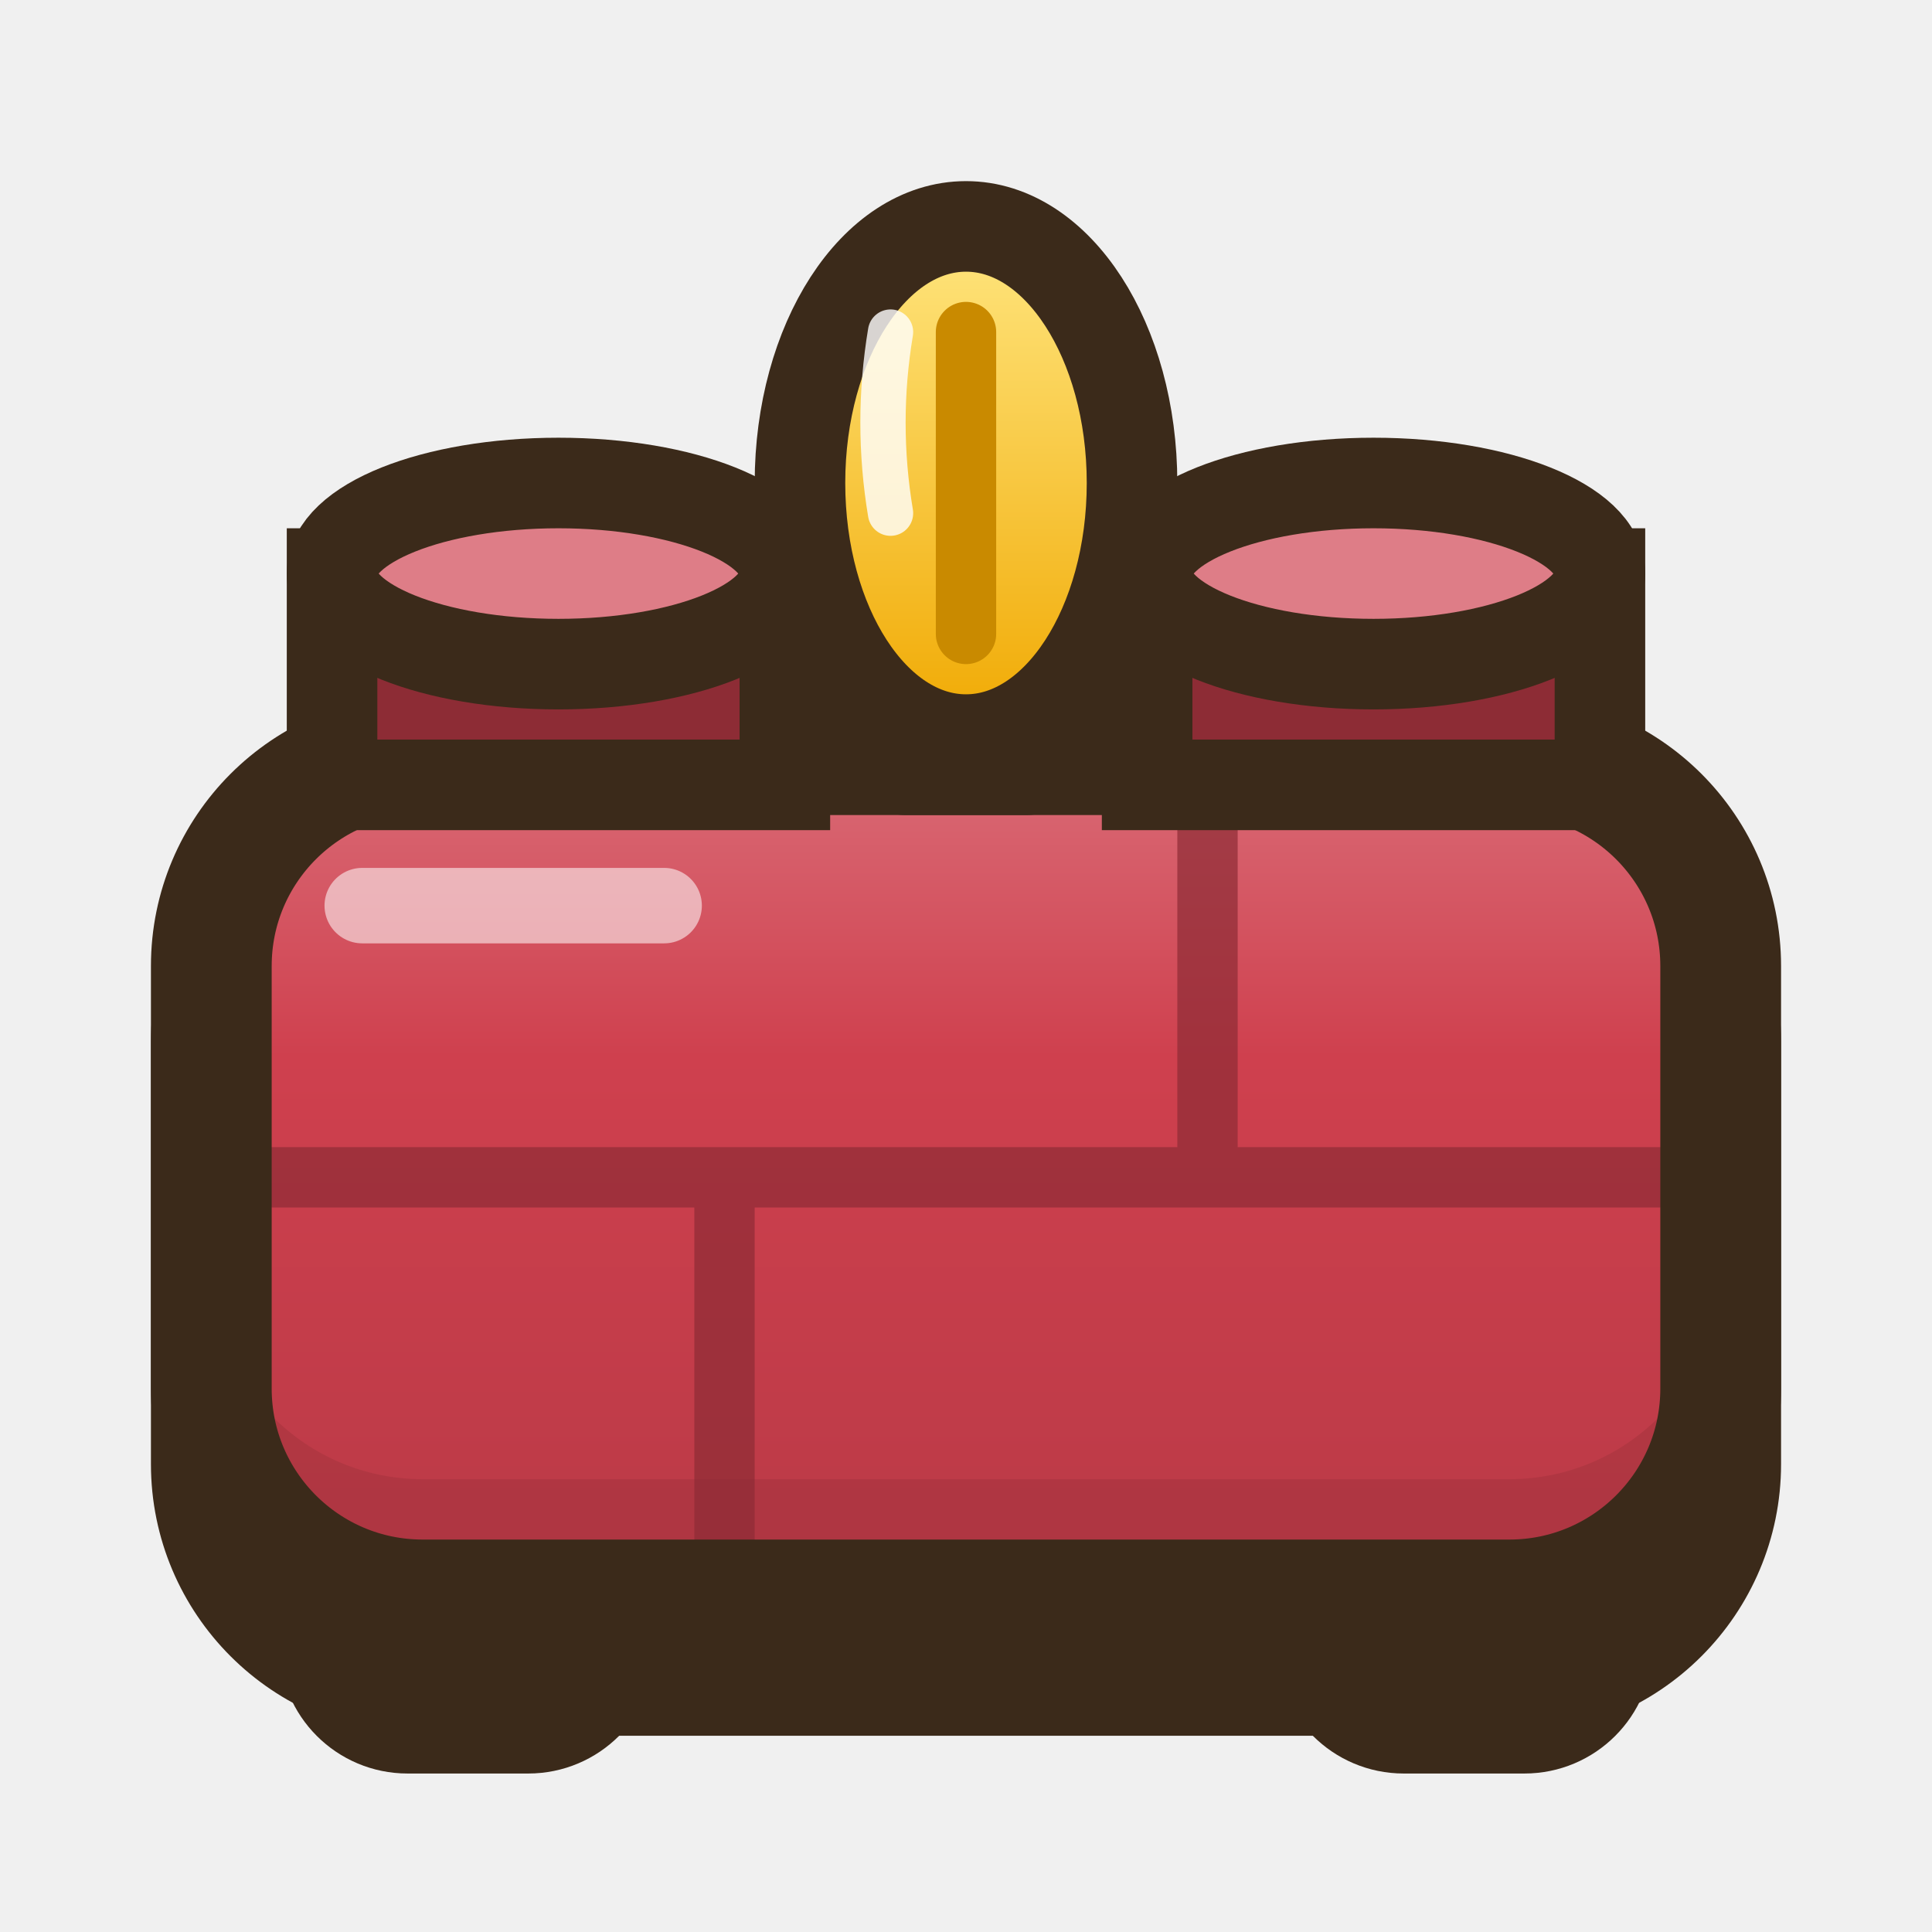
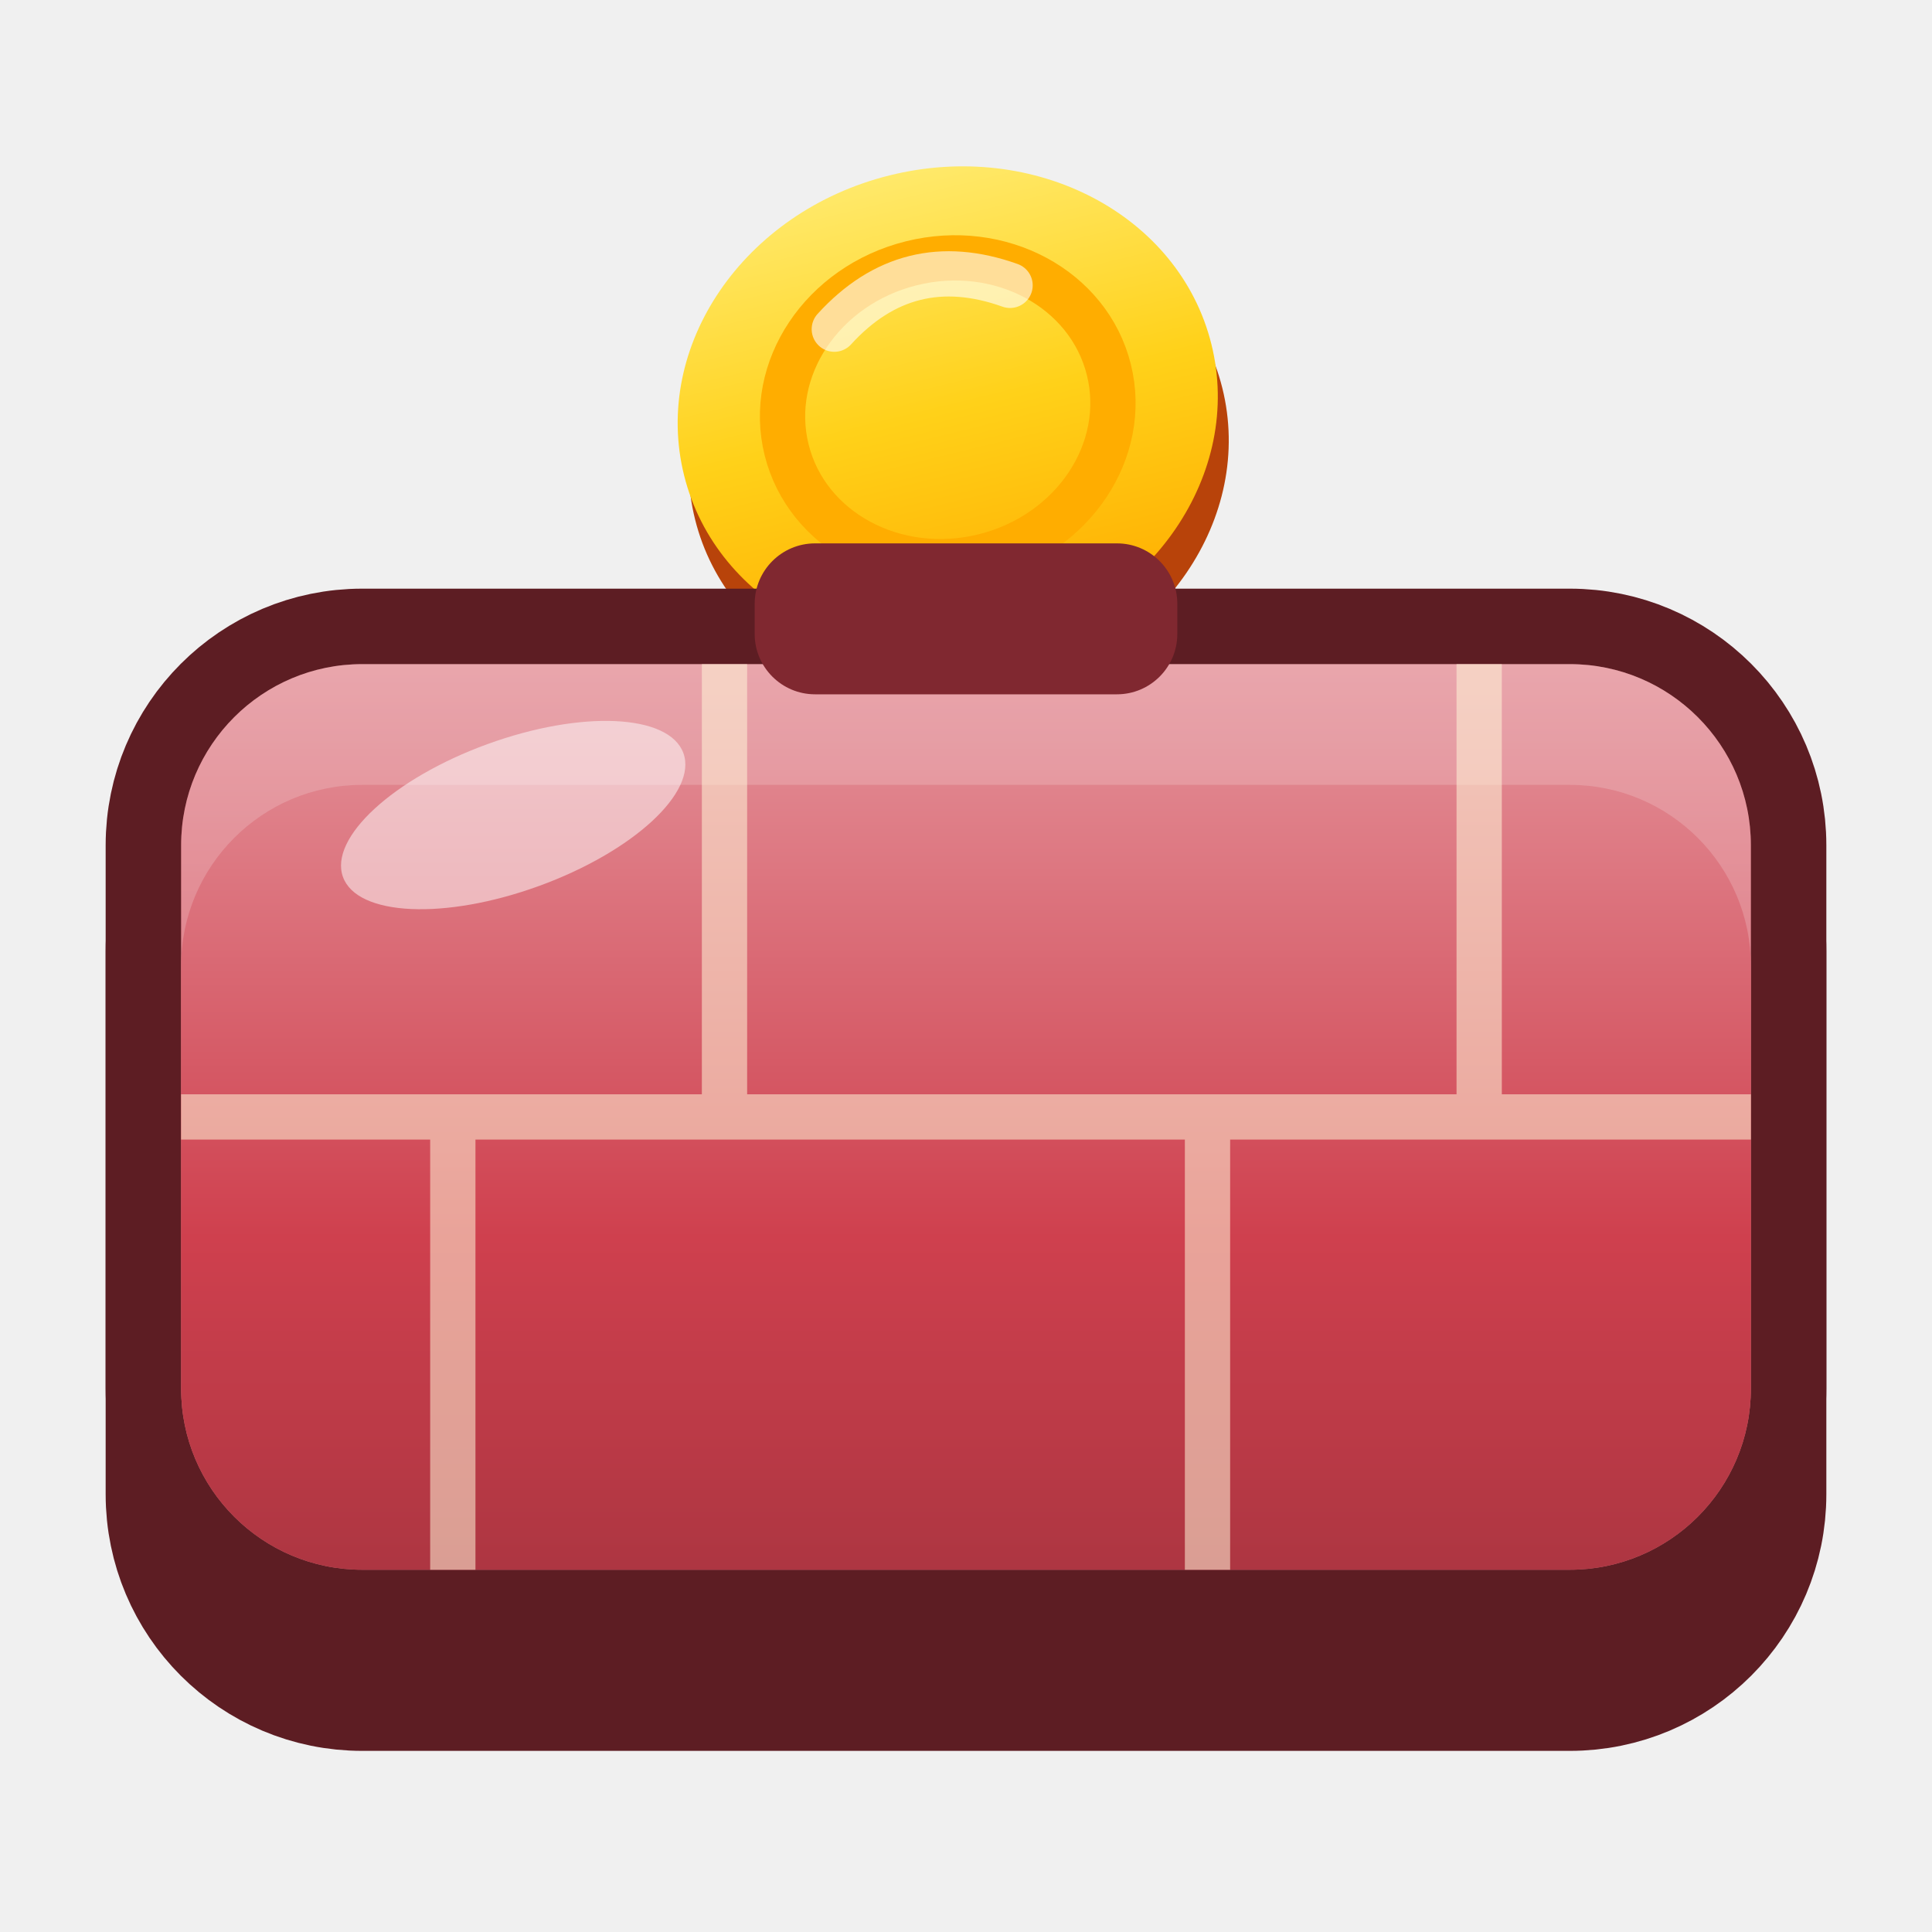
<svg xmlns="http://www.w3.org/2000/svg" viewBox="0 0 128 128" width="128" height="128">
  <defs>
-     <linearGradient id="r" x1="0" y1="0" x2="0" y2="1">
-       <stop offset="0" stop-color="#DE7D87" />
-       <stop offset=".5" stop-color="#CF404E" />
-       <stop offset="1" stop-color="#BE3B48" />
+     <g id="s23">
+       <rect x="12" y="44" width="104" height="60" rx="12" />
+     </g>
+     <rect id="p24" x="12" y="44" width="104" height="60" rx="12" />
+     <clipPath id="cp24">
+       <use href="#p24" />
+     </clipPath>
+     <linearGradient id="gp24" x1="0" y1="0" x2="0" y2="1">
+       <stop offset="0" stop-color="#E0838C" />
+       <stop offset="0.5" stop-color="#CF404E" />
+       <stop offset="1" stop-color="#A1323D" />
    </linearGradient>
-     <linearGradient id="g" x1="0" y1="0" x2="0" y2="1">
-       <stop offset="0" stop-color="#FFE680" />
-       <stop offset="1" stop-color="#F0A800" />
+     <linearGradient id="gCo" x1="0" y1="0" x2="0" y2="1">
+       <stop offset="0" stop-color="#FFE96A" />
+       <stop offset="0.5" stop-color="#FFD119" />
+       <stop offset="1" stop-color="#FFAD00" />
    </linearGradient>
-     <rect id="s" x="14" y="50" width="100" height="56" rx="14" />
-     <clipPath id="c">
-       <use href="#s" />
-     </clipPath>
  </defs>
-   <g fill="#8D2C35" stroke="#3B2A1A" stroke-width="7">
-     <rect x="22" y="96" width="18" height="18" rx="5" />
-     <rect x="88" y="96" width="18" height="18" rx="5" />
+   <g fill="#A1323D">
+     <rect x="24" y="100" width="16" height="14" rx="5" />
+     <rect x="88" y="100" width="16" height="14" rx="5" />
  </g>
-   <use href="#s" transform="translate(0 5)" fill="#3B2A1A" stroke="#3B2A1A" stroke-width="8" />
-   <use href="#s" fill="url(#r)" />
-   <g clip-path="url(#c)">
-     <use href="#s" fill="#8D2C35" fill-opacity=".35" />
-     <use href="#s" y="-8" fill="url(#r)" />
-     <path d="M14 78H114M48 78V106M80 50V78" stroke="#8D2C35" stroke-width="4" stroke-opacity=".7" />
+   <g transform="rotate(-14 64 32)">
+     <ellipse cx="64" cy="30" rx="18" ry="16" fill="#B8430A" />
+     <ellipse cx="64" cy="27" rx="18" ry="16" fill="url(#gCo)" />
+     <ellipse cx="64" cy="27" rx="11" ry="10" fill="none" stroke="#FFAD00" stroke-width="3" />
+     <path d="M58 20Q64 16 70 20" fill="none" stroke="#FFFFFF" stroke-opacity=".6" stroke-width="3" stroke-linecap="round" />
  </g>
-   <path d="M24 60H44" stroke="#FFFFFF" stroke-opacity=".55" stroke-width="5" stroke-linecap="round" />
-   <use href="#s" fill="none" stroke="#3B2A1A" stroke-width="8" />
-   <g stroke="#3B2A1A" stroke-width="6">
-     <path d="M22 52V38H52V52Z" fill="#8D2C35" />
-     <ellipse cx="37" cy="38" rx="15" ry="6" fill="#DE7D87" />
-     <path d="M76 52V38H106V52Z" fill="#8D2C35" />
-     <ellipse cx="91" cy="38" rx="15" ry="6" fill="#DE7D87" />
+   <use href="#s23" fill="#5D1D23" stroke="#5D1D23" stroke-width="10" stroke-linejoin="round" stroke-linecap="round" transform="translate(0 7)" />
+   <use href="#s23" fill="#5D1D23" stroke="#5D1D23" stroke-width="10" stroke-linejoin="round" stroke-linecap="round" />
+   <use href="#p24" fill="url(#gp24)" />
+   <g clip-path="url(#cp24)">
+     <use href="#p24" fill="#FFFFFF" fill-opacity="0.28" />
+     <use href="#p24" fill="url(#gp24)" transform="translate(0 8)" />
  </g>
-   <rect x="56" y="44" width="16" height="10" rx="4" fill="#3B2A1A" />
-   <ellipse cx="64" cy="32" rx="11" ry="17" fill="url(#g)" stroke="#3B2A1A" stroke-width="6" />
-   <path d="M64 22V42" stroke="#C98A00" stroke-width="4" stroke-linecap="round" />
-   <path d="M59 22Q58 28 59 34" fill="none" stroke="#FFFFFF" stroke-opacity=".8" stroke-width="3" stroke-linecap="round" />
+   <path d="M12 74H116M48 44V74M80 74V104M30 74V104M98 44V74" stroke="#FFF4D6" stroke-opacity=".55" stroke-width="3" />
+   <rect x="50" y="36" width="28" height="10" rx="4" fill="#802830" />
+   <ellipse cx="34" cy="54" rx="12" ry="5" transform="rotate(-20 34 54)" fill="#FFFFFF" fill-opacity="0.5" />
</svg>
